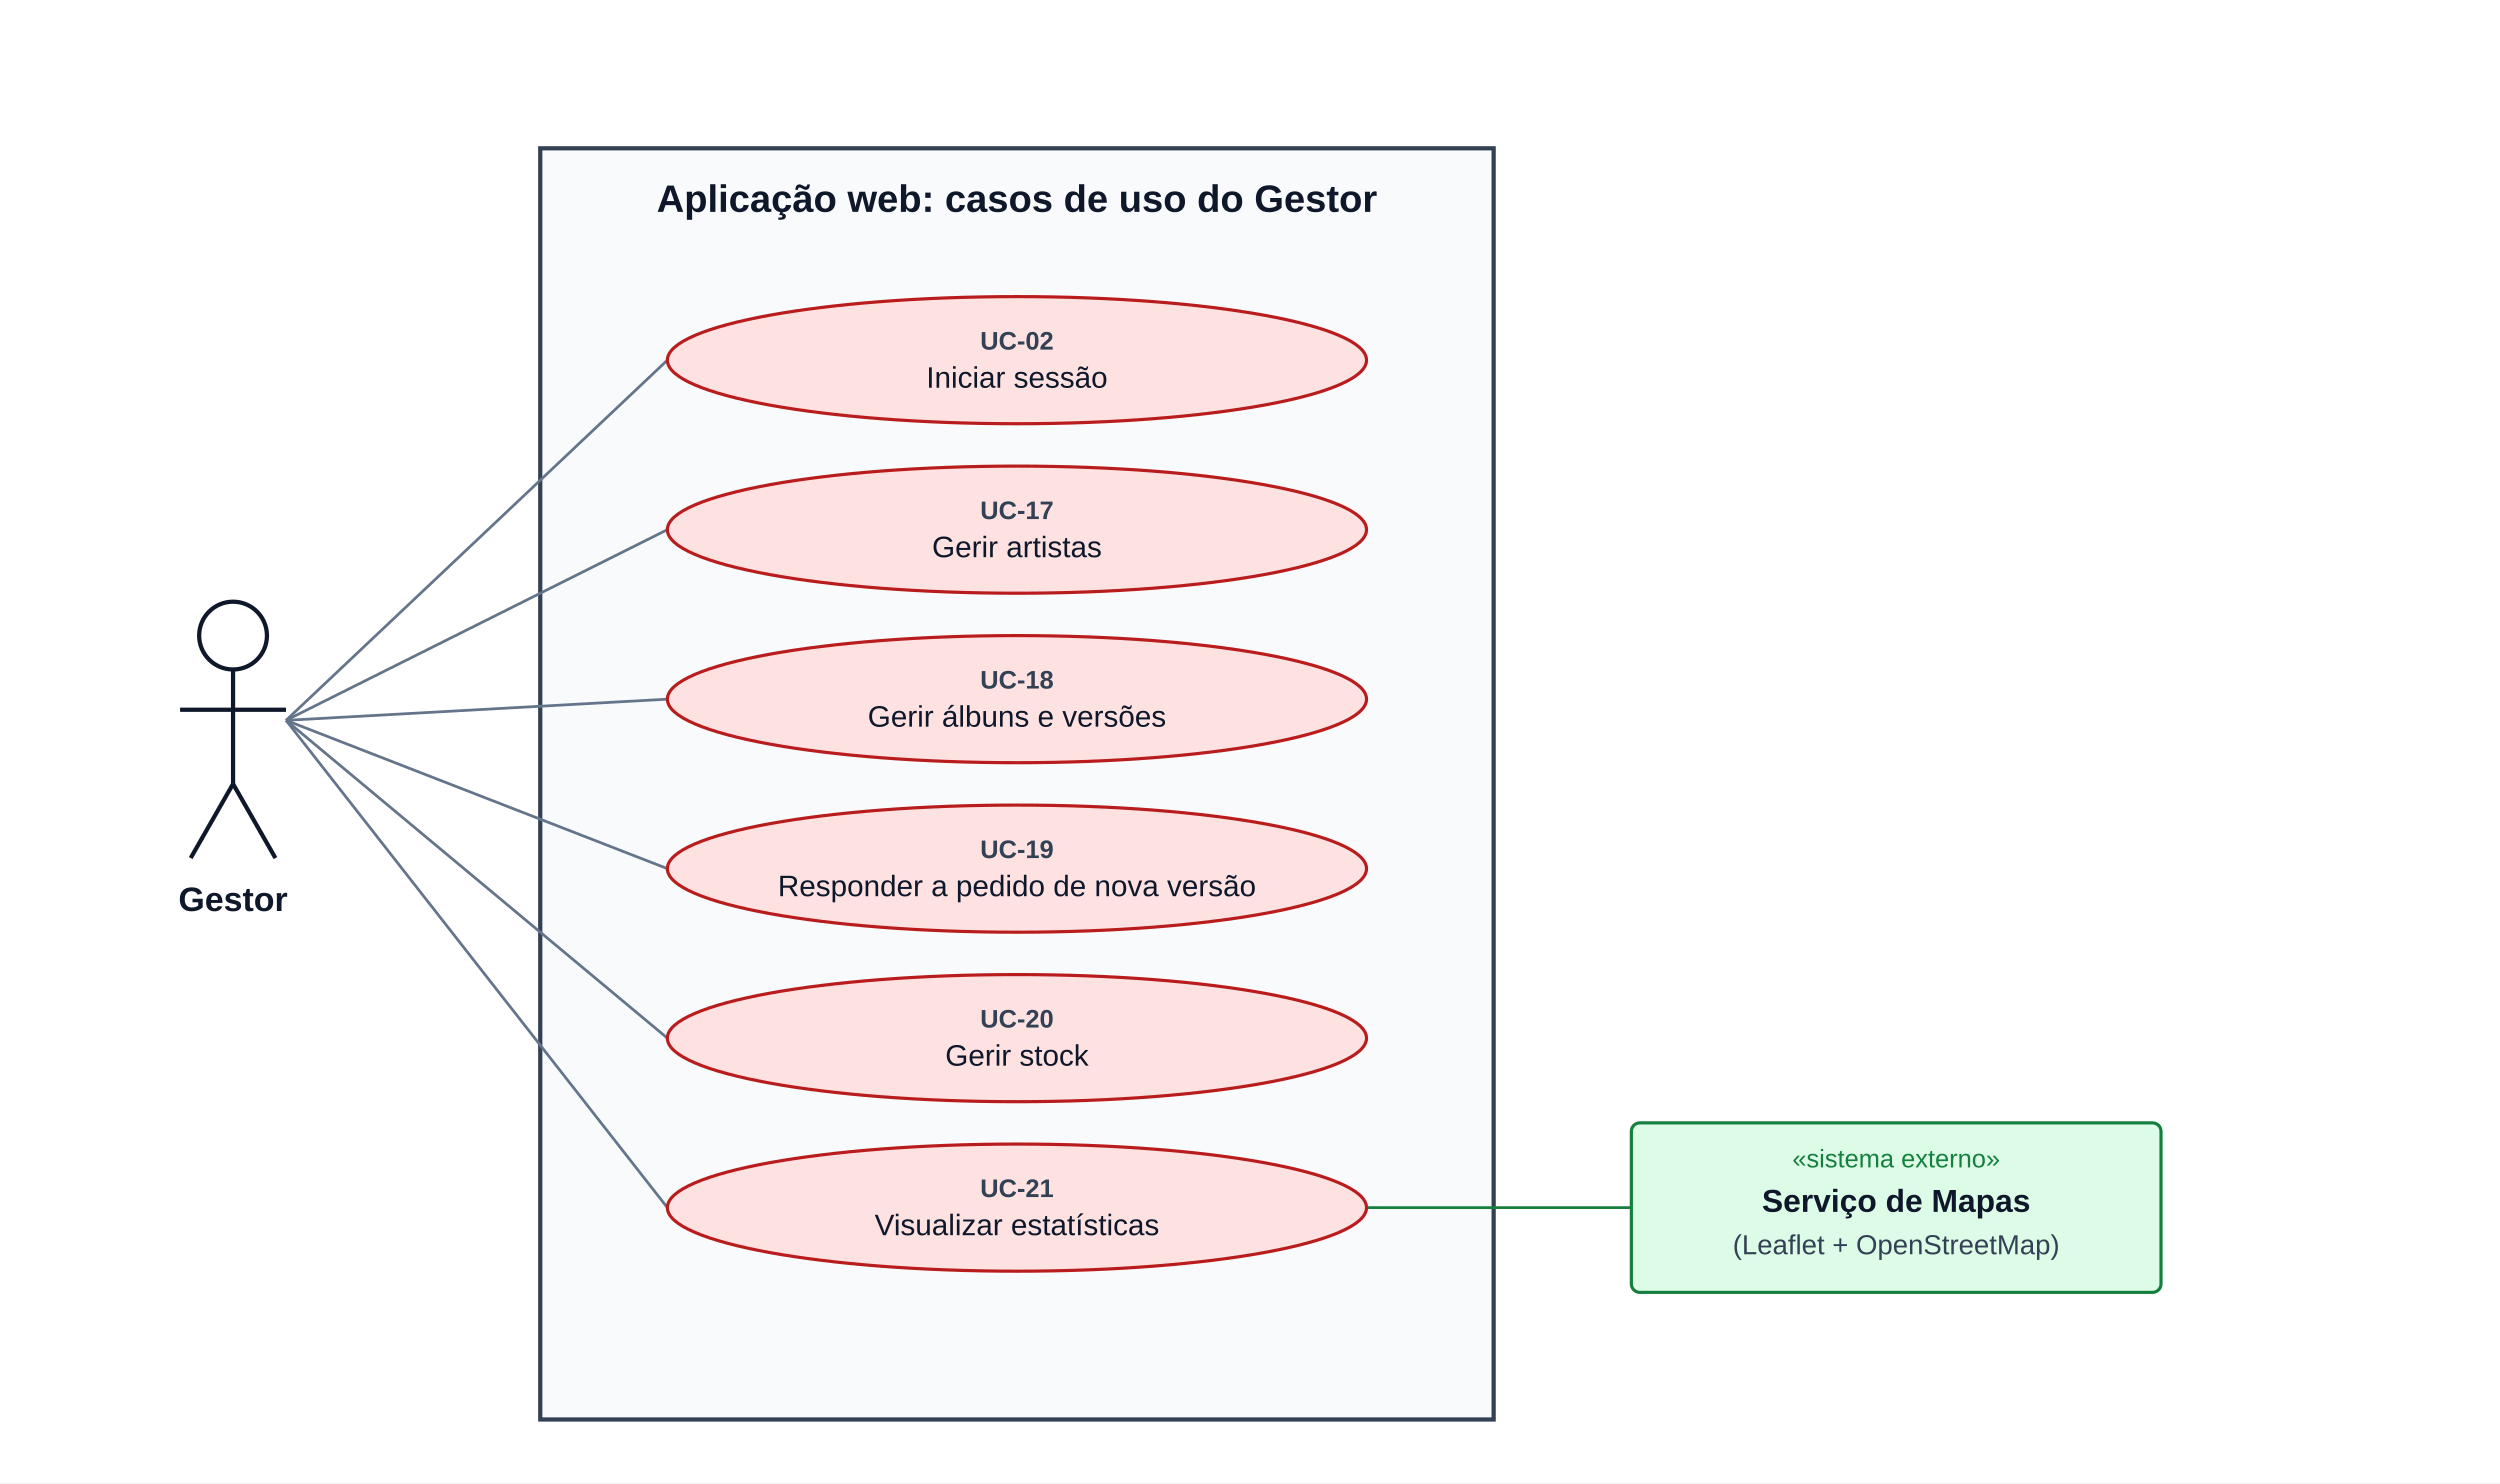
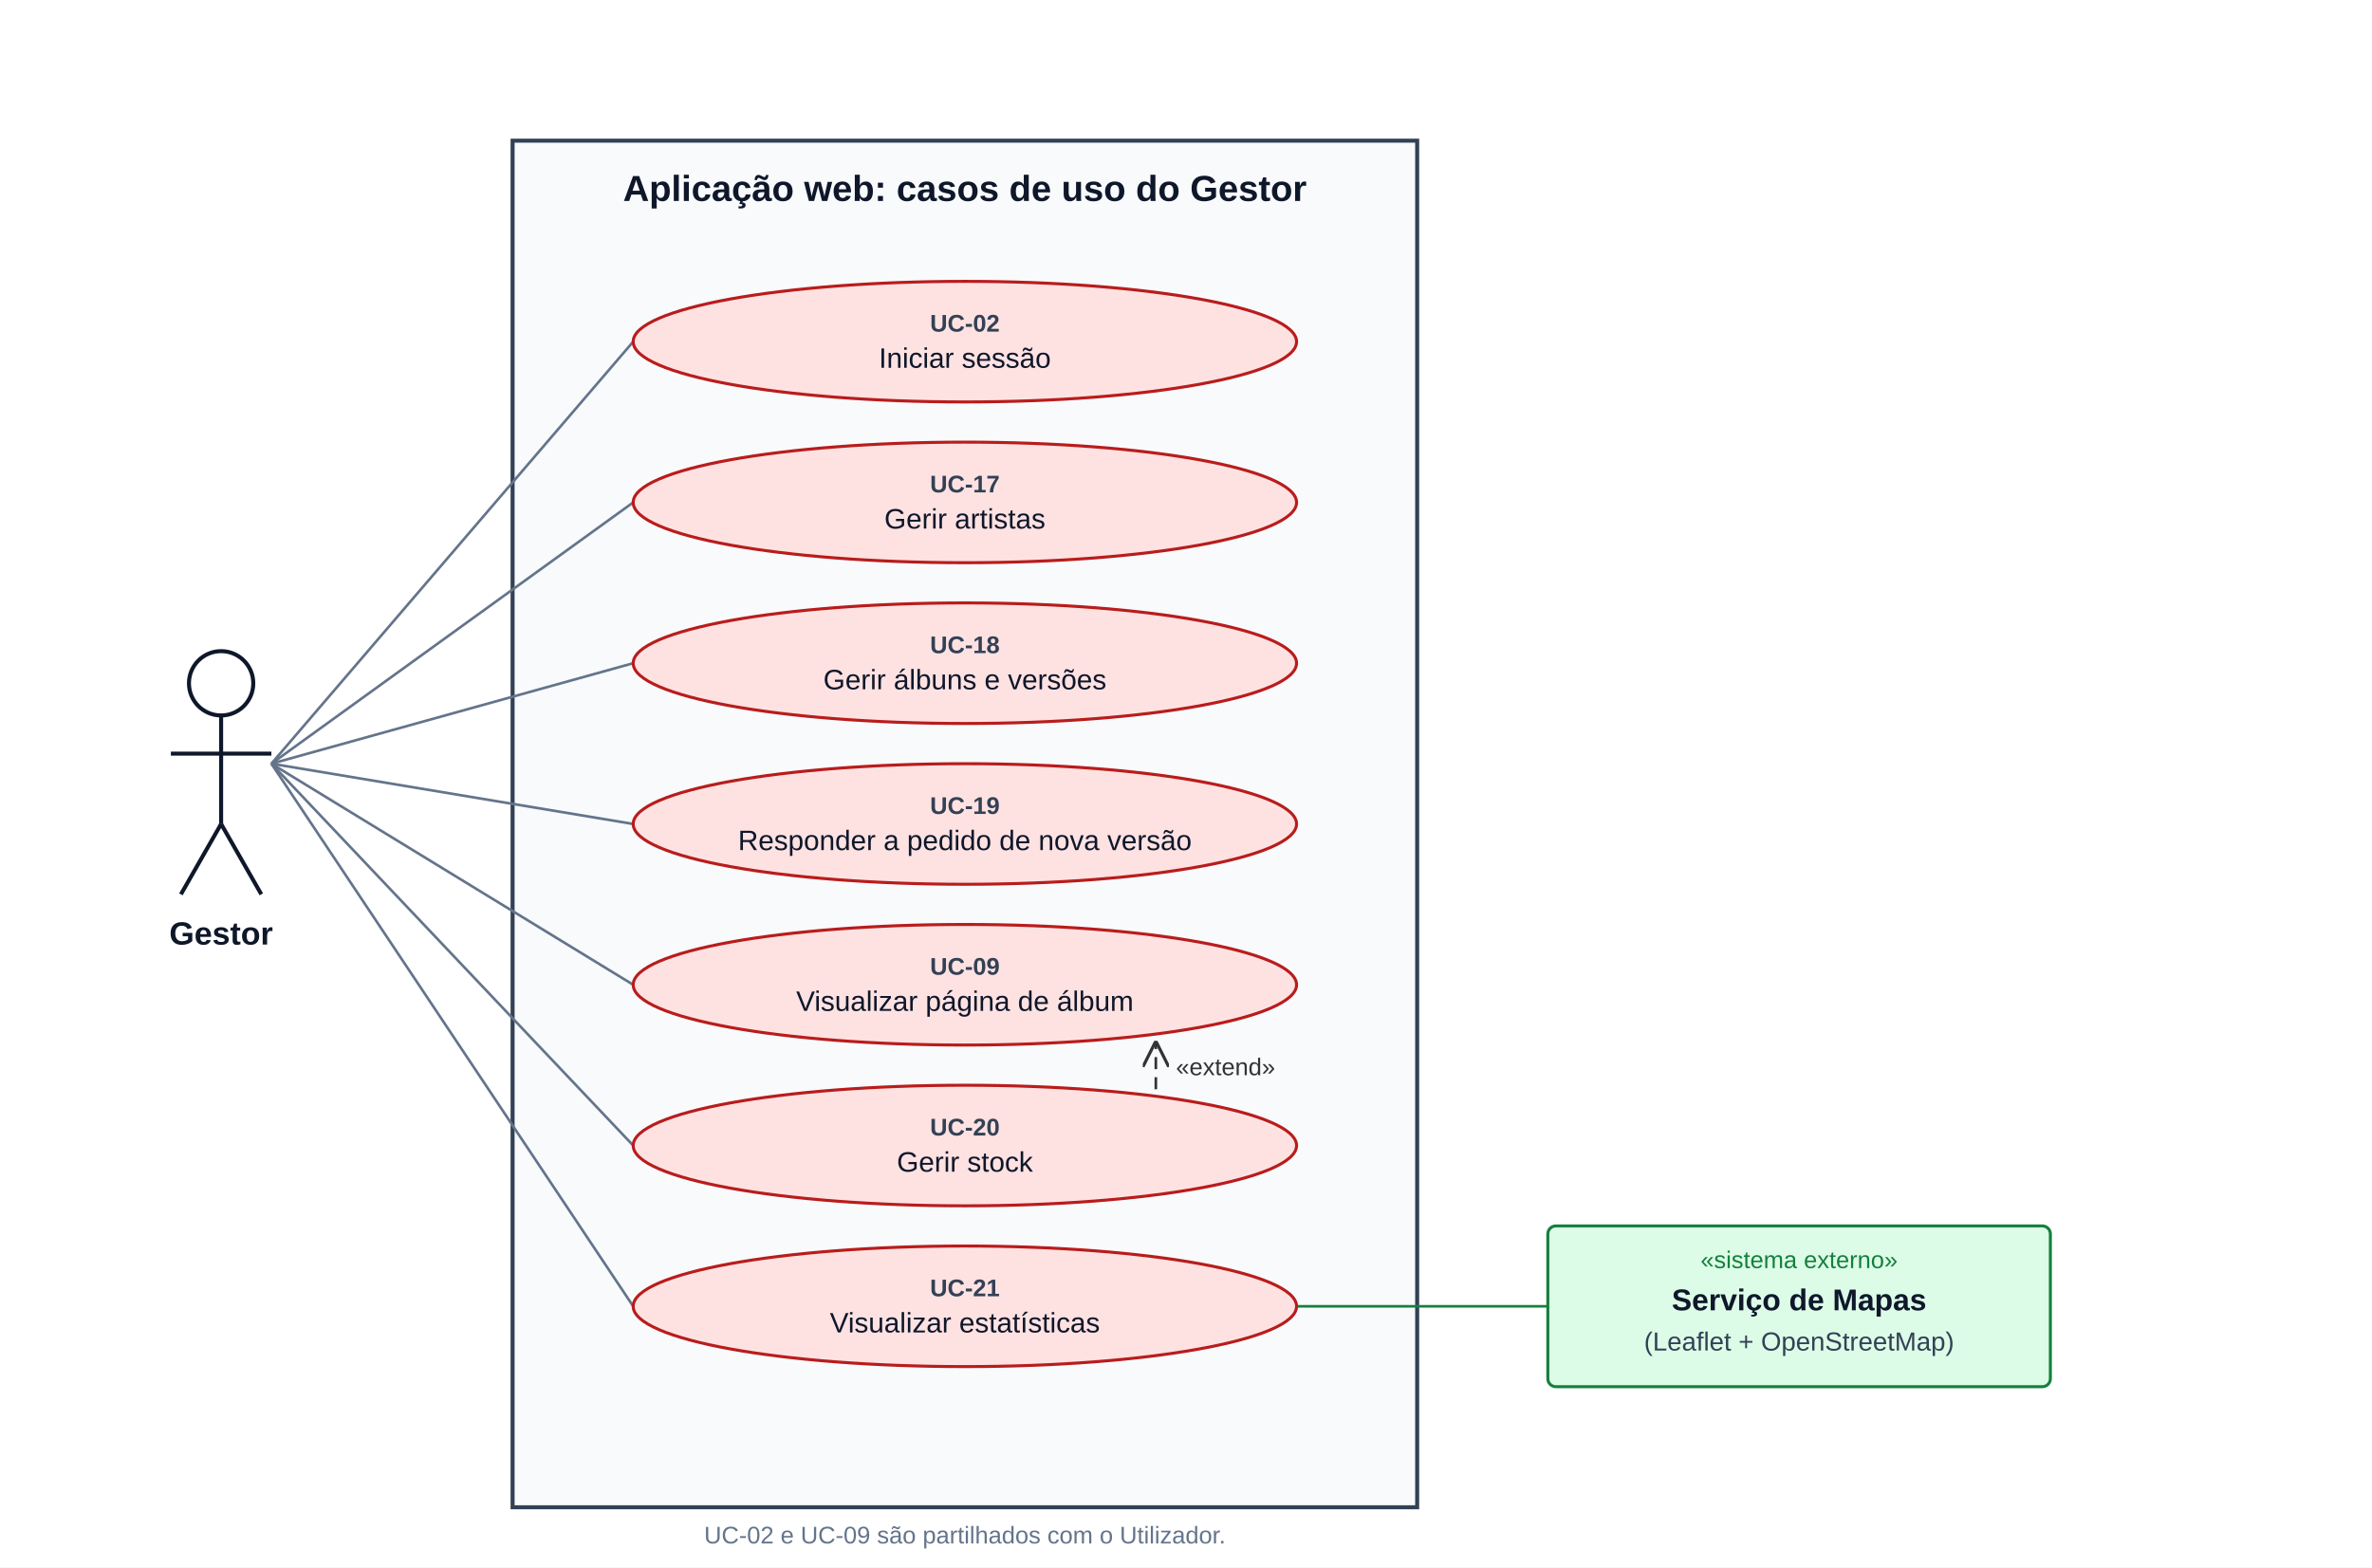
- <svg xmlns="http://www.w3.org/2000/svg" width="1180" height="700" viewBox="0 0 1180 700" font-family="Segoe UI, Arial, sans-serif">
+ <svg xmlns="http://www.w3.org/2000/svg" width="1180" height="780" viewBox="0 0 1180 780" font-family="Segoe UI, Arial, sans-serif">
  <defs>
    <marker id="open" viewBox="0 0 10 10" refX="10" refY="5" markerWidth="10" markerHeight="10" orient="auto-start-reverse">
      <path d="M0,0 L10,5 L0,10" fill="none" stroke="#333" stroke-width="1.2" />
    </marker>
  </defs>
-   <rect width="1180" height="700" fill="#fff" />
-   <rect x="255" y="70" width="450" height="600" fill="#f8fafc" stroke="#334155" stroke-width="2" />
+   <rect width="1180" height="780" fill="#fff" />
+   <rect x="255" y="70" width="450" height="680" fill="#f8fafc" stroke="#334155" stroke-width="2" />
  <text x="480" y="100" text-anchor="middle" font-size="18" font-weight="bold" fill="#0f172a">Aplicação web: casos de uso do Gestor</text>
-   <line x1="135" y1="340.0" x2="315" y2="170" stroke="#64748b" stroke-width="1.3" />
-   <line x1="135" y1="340.0" x2="315" y2="250" stroke="#64748b" stroke-width="1.3" />
-   <line x1="135" y1="340.0" x2="315" y2="330" stroke="#64748b" stroke-width="1.3" />
-   <line x1="135" y1="340.0" x2="315" y2="410" stroke="#64748b" stroke-width="1.3" />
-   <line x1="135" y1="340.0" x2="315" y2="490" stroke="#64748b" stroke-width="1.3" />
-   <line x1="135" y1="340.0" x2="315" y2="570" stroke="#64748b" stroke-width="1.3" />
-   <line x1="770" y1="570.0" x2="645" y2="570" stroke="#15803d" stroke-width="1.3" />
-   <rect x="770" y="530.0" width="250" height="80" rx="4" fill="#dcfce7" stroke="#15803d" stroke-width="1.5" />
-   <text x="895" y="551.0" text-anchor="middle" font-size="12" fill="#15803d">«sistema externo»</text>
-   <text x="895" y="572.0" text-anchor="middle" font-size="15" font-weight="bold" fill="#0f172a">Serviço de Mapas</text>
-   <text x="895" y="592.0" text-anchor="middle" font-size="13" fill="#334155">(Leaflet + OpenStreetMap)</text>
+   <line x1="135" y1="380.0" x2="315" y2="170" stroke="#64748b" stroke-width="1.3" />
+   <line x1="135" y1="380.0" x2="315" y2="250" stroke="#64748b" stroke-width="1.3" />
+   <line x1="135" y1="380.0" x2="315" y2="330" stroke="#64748b" stroke-width="1.3" />
+   <line x1="135" y1="380.0" x2="315" y2="410" stroke="#64748b" stroke-width="1.3" />
+   <line x1="135" y1="380.0" x2="315" y2="490" stroke="#64748b" stroke-width="1.3" />
+   <line x1="135" y1="380.0" x2="315" y2="570" stroke="#64748b" stroke-width="1.3" />
+   <line x1="135" y1="380.0" x2="315" y2="650" stroke="#64748b" stroke-width="1.3" />
+   <line x1="770" y1="650.0" x2="645" y2="650" stroke="#15803d" stroke-width="1.3" />
+   <rect x="770" y="610.0" width="250" height="80" rx="4" fill="#dcfce7" stroke="#15803d" stroke-width="1.5" />
+   <text x="895" y="631.0" text-anchor="middle" font-size="12" fill="#15803d">«sistema externo»</text>
+   <text x="895" y="652.0" text-anchor="middle" font-size="15" font-weight="bold" fill="#0f172a">Serviço de Mapas</text>
+   <text x="895" y="672.0" text-anchor="middle" font-size="13" fill="#334155">(Leaflet + OpenStreetMap)</text>
+   <line x1="575" y1="542" x2="575" y2="518" stroke="#333" stroke-width="1.3" stroke-dasharray="6,4" marker-end="url(#open)" />
+   <text x="585" y="535.0" font-size="12" fill="#333">«extend»</text>
  <ellipse cx="480" cy="170" rx="165" ry="30" fill="#fee2e2" stroke="#b91c1c" stroke-width="1.5" />
  <text x="480" y="165" text-anchor="middle" font-size="12" font-weight="bold" fill="#334155">UC-02</text>
  <text x="480" y="183" text-anchor="middle" font-size="14" fill="#0f172a">Iniciar sessão</text>
  <ellipse cx="480" cy="250" rx="165" ry="30" fill="#fee2e2" stroke="#b91c1c" stroke-width="1.5" />
  <text x="480" y="245" text-anchor="middle" font-size="12" font-weight="bold" fill="#334155">UC-17</text>
  <text x="480" y="263" text-anchor="middle" font-size="14" fill="#0f172a">Gerir artistas</text>
  <ellipse cx="480" cy="330" rx="165" ry="30" fill="#fee2e2" stroke="#b91c1c" stroke-width="1.5" />
  <text x="480" y="325" text-anchor="middle" font-size="12" font-weight="bold" fill="#334155">UC-18</text>
  <text x="480" y="343" text-anchor="middle" font-size="14" fill="#0f172a">Gerir álbuns e versões</text>
  <ellipse cx="480" cy="410" rx="165" ry="30" fill="#fee2e2" stroke="#b91c1c" stroke-width="1.5" />
  <text x="480" y="405" text-anchor="middle" font-size="12" font-weight="bold" fill="#334155">UC-19</text>
  <text x="480" y="423" text-anchor="middle" font-size="14" fill="#0f172a">Responder a pedido de nova versão</text>
  <ellipse cx="480" cy="490" rx="165" ry="30" fill="#fee2e2" stroke="#b91c1c" stroke-width="1.5" />
-   <text x="480" y="485" text-anchor="middle" font-size="12" font-weight="bold" fill="#334155">UC-20</text>
-   <text x="480" y="503" text-anchor="middle" font-size="14" fill="#0f172a">Gerir stock</text>
+   <text x="480" y="485" text-anchor="middle" font-size="12" font-weight="bold" fill="#334155">UC-09</text>
+   <text x="480" y="503" text-anchor="middle" font-size="14" fill="#0f172a">Visualizar página de álbum</text>
  <ellipse cx="480" cy="570" rx="165" ry="30" fill="#fee2e2" stroke="#b91c1c" stroke-width="1.5" />
-   <text x="480" y="565" text-anchor="middle" font-size="12" font-weight="bold" fill="#334155">UC-21</text>
-   <text x="480" y="583" text-anchor="middle" font-size="14" fill="#0f172a">Visualizar estatísticas</text>
-   <circle cx="110" cy="300.0" r="16" fill="#fff" stroke="#0f172a" stroke-width="2" />
-   <line x1="110" y1="316.0" x2="110" y2="370.0" stroke="#0f172a" stroke-width="2" />
-   <line x1="85" y1="335.0" x2="135" y2="335.0" stroke="#0f172a" stroke-width="2" />
-   <line x1="110" y1="370.0" x2="90" y2="405.0" stroke="#0f172a" stroke-width="2" />
-   <line x1="110" y1="370.0" x2="130" y2="405.0" stroke="#0f172a" stroke-width="2" />
-   <text x="110" y="430.0" text-anchor="middle" font-size="16" font-weight="bold" fill="#0f172a">Gestor</text>
+   <text x="480" y="565" text-anchor="middle" font-size="12" font-weight="bold" fill="#334155">UC-20</text>
+   <text x="480" y="583" text-anchor="middle" font-size="14" fill="#0f172a">Gerir stock</text>
+   <ellipse cx="480" cy="650" rx="165" ry="30" fill="#fee2e2" stroke="#b91c1c" stroke-width="1.5" />
+   <text x="480" y="645" text-anchor="middle" font-size="12" font-weight="bold" fill="#334155">UC-21</text>
+   <text x="480" y="663" text-anchor="middle" font-size="14" fill="#0f172a">Visualizar estatísticas</text>
+   <circle cx="110" cy="340.0" r="16" fill="#fff" stroke="#0f172a" stroke-width="2" />
+   <line x1="110" y1="356.0" x2="110" y2="410.0" stroke="#0f172a" stroke-width="2" />
+   <line x1="85" y1="375.0" x2="135" y2="375.0" stroke="#0f172a" stroke-width="2" />
+   <line x1="110" y1="410.0" x2="90" y2="445.0" stroke="#0f172a" stroke-width="2" />
+   <line x1="110" y1="410.0" x2="130" y2="445.0" stroke="#0f172a" stroke-width="2" />
+   <text x="110" y="470.0" text-anchor="middle" font-size="16" font-weight="bold" fill="#0f172a">Gestor</text>
+   <text x="480" y="768" text-anchor="middle" font-size="12" fill="#64748b">UC-02 e UC-09 são partilhados com o Utilizador.</text>
</svg>
